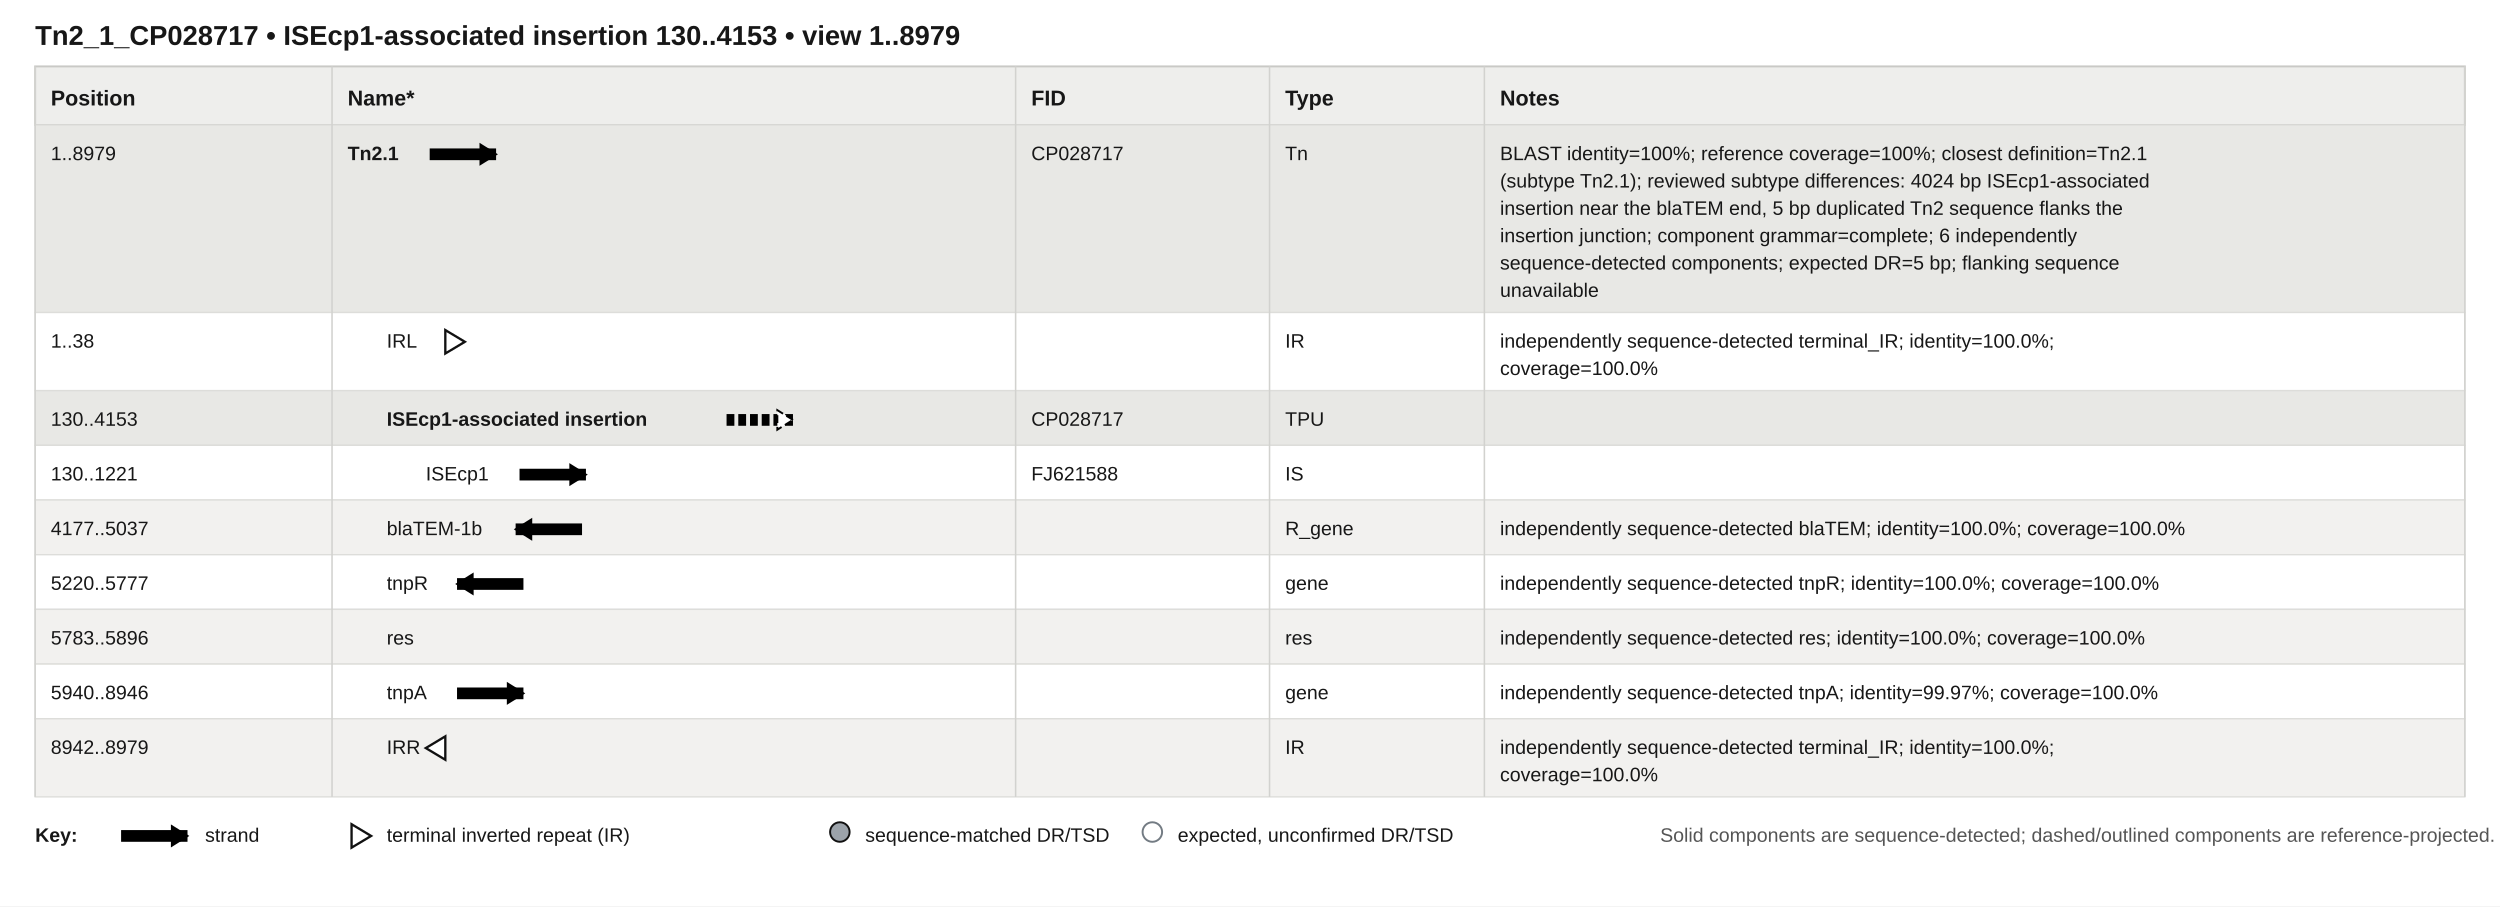
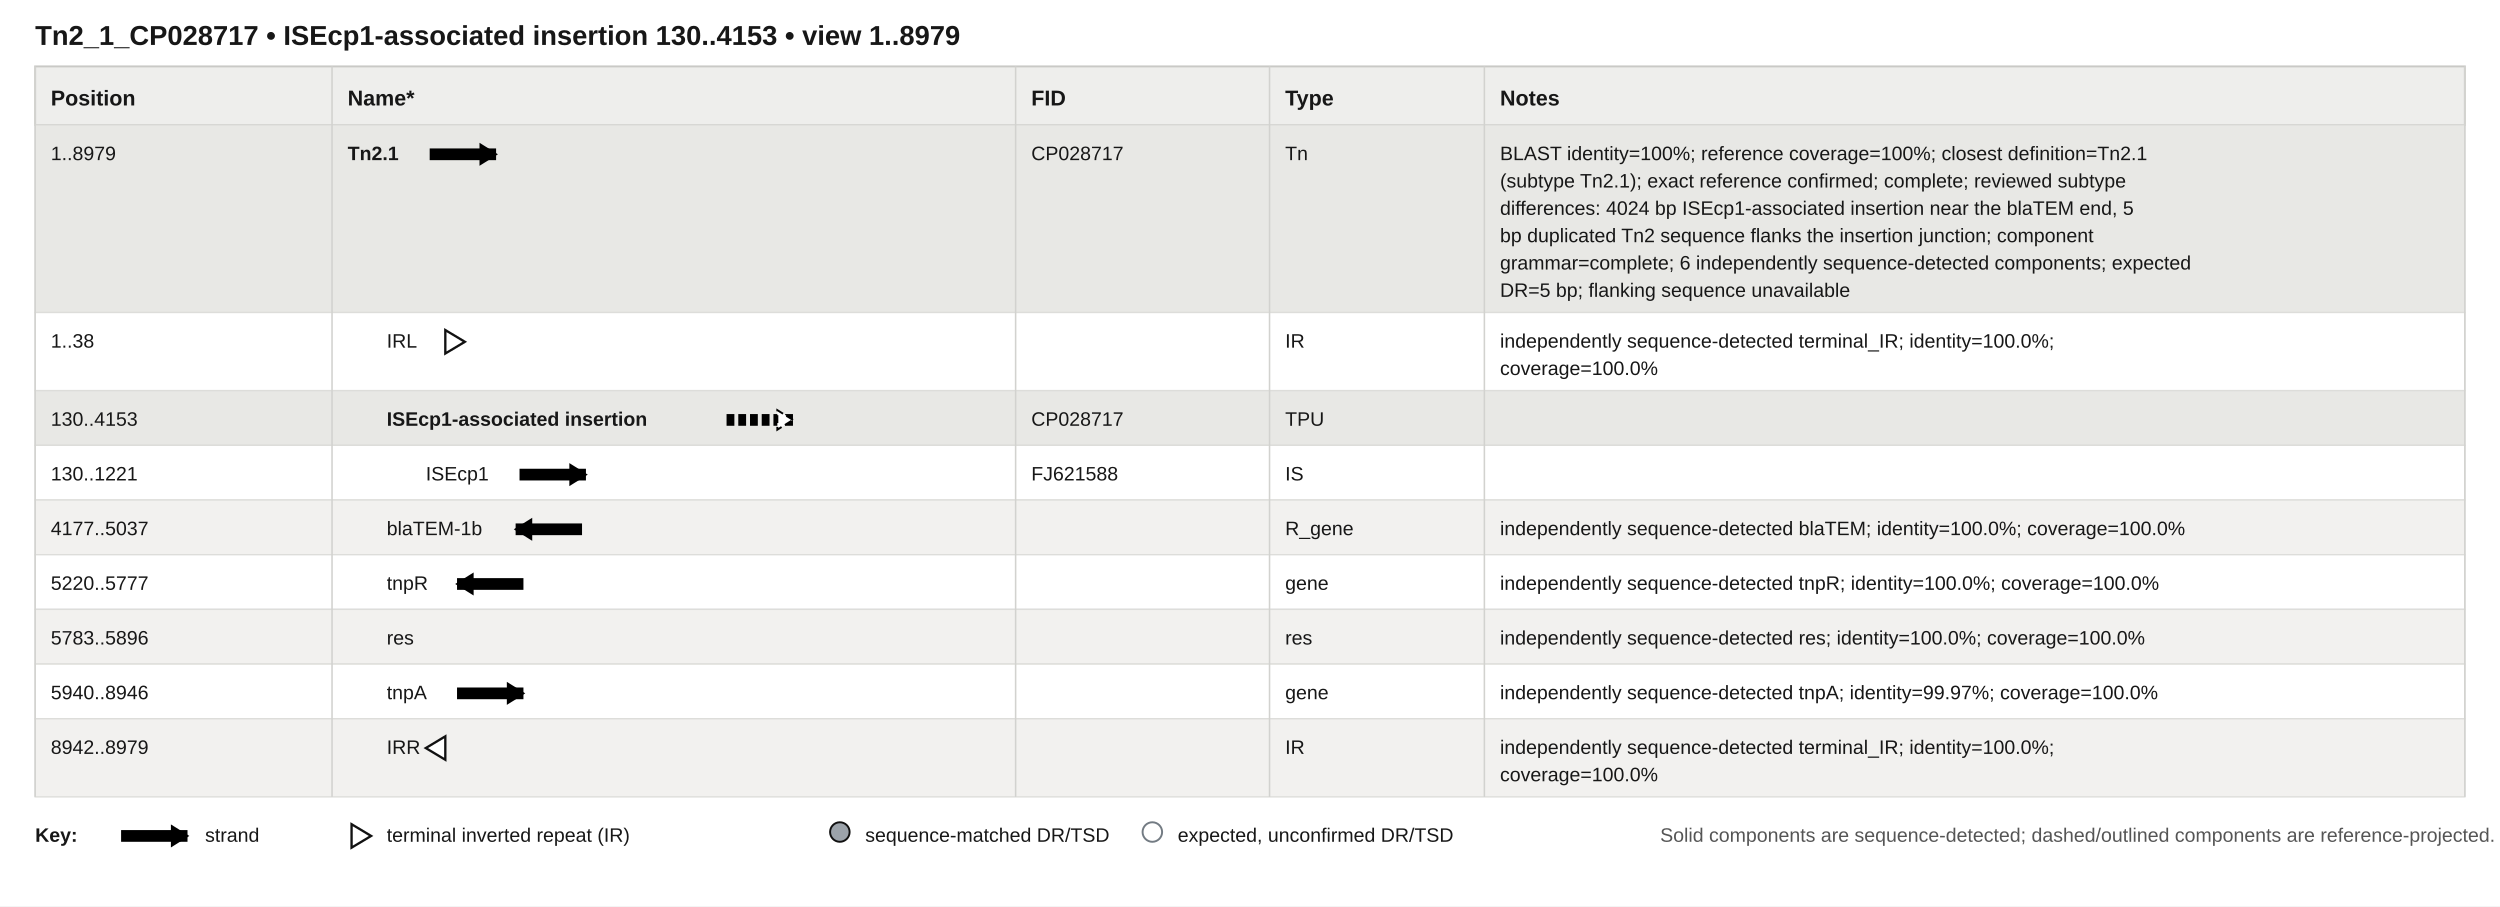
<svg xmlns="http://www.w3.org/2000/svg" width="1280" height="464" style="background:#fff;font-family:Arial,Helvetica,sans-serif">
  <rect x="0" y="0" width="1280" height="464" fill="#fff" />
  <text x="18.0" y="23.0" font-size="14" font-weight="bold" text-anchor="start" fill="#171717">Tn2_1_CP028717 • ISEcp1-associated insertion 130..4153 • view 1..8979</text>
  <rect x="18" y="34" width="1244" height="30" fill="#eeeeec" stroke="#c9c9c6" />
  <text x="26.0" y="54.0" font-size="11" font-weight="bold" text-anchor="start" fill="#171717">Position</text>
  <text x="178.0" y="54.0" font-size="11" font-weight="bold" text-anchor="start" fill="#171717">Name*</text>
  <text x="528.0" y="54.0" font-size="11" font-weight="bold" text-anchor="start" fill="#171717">FID</text>
  <text x="658.0" y="54.0" font-size="11" font-weight="bold" text-anchor="start" fill="#171717">Type</text>
  <text x="768.0" y="54.0" font-size="11" font-weight="bold" text-anchor="start" fill="#171717">Notes</text>
  <rect x="18" y="64" width="1244" height="96" fill="#e8e8e5" stroke="#ddddda" stroke-width="0.7" />
  <text x="26.0" y="82.0" font-size="10" font-weight="normal" text-anchor="start" fill="#171717">1..8979</text>
  <text x="178.0" y="82.0" font-size="10" font-weight="bold" text-anchor="start" fill="#171717">Tn2.1</text>
  <line x1="220.0" y1="79.0" x2="254.0" y2="79.0" stroke="#000" stroke-width="6" />
  <polygon points="254.0,79.0 246.0,74.0 246.0,84.0" fill="#000000" stroke="#000" />
  <text x="528.0" y="82.0" font-size="10" font-weight="normal" text-anchor="start" fill="#171717">CP028717</text>
  <text x="658.0" y="82.0" font-size="10" font-weight="normal" text-anchor="start" fill="#171717">Tn</text>
  <text x="768.0" y="82.0" font-size="10" font-weight="normal" text-anchor="start" fill="#171717">BLAST identity=100%; reference coverage=100%; closest definition=Tn2.1</text>
-   <text x="768.0" y="96.0" font-size="10" font-weight="normal" text-anchor="start" fill="#171717">(subtype Tn2.1); reviewed subtype differences: 4024 bp ISEcp1-associated</text>
-   <text x="768.0" y="110.0" font-size="10" font-weight="normal" text-anchor="start" fill="#171717">insertion near the blaTEM end, 5 bp duplicated Tn2 sequence flanks the</text>
-   <text x="768.0" y="124.0" font-size="10" font-weight="normal" text-anchor="start" fill="#171717">insertion junction; component grammar=complete; 6 independently</text>
-   <text x="768.0" y="138.0" font-size="10" font-weight="normal" text-anchor="start" fill="#171717">sequence-detected components; expected DR=5 bp; flanking sequence</text>
-   <text x="768.0" y="152.0" font-size="10" font-weight="normal" text-anchor="start" fill="#171717">unavailable</text>
+   <text x="768.0" y="96.0" font-size="10" font-weight="normal" text-anchor="start" fill="#171717">(subtype Tn2.1); exact reference confirmed; complete; reviewed subtype</text>
+   <text x="768.0" y="110.0" font-size="10" font-weight="normal" text-anchor="start" fill="#171717">differences: 4024 bp ISEcp1-associated insertion near the blaTEM end, 5</text>
+   <text x="768.0" y="124.0" font-size="10" font-weight="normal" text-anchor="start" fill="#171717">bp duplicated Tn2 sequence flanks the insertion junction; component</text>
+   <text x="768.0" y="138.0" font-size="10" font-weight="normal" text-anchor="start" fill="#171717">grammar=complete; 6 independently sequence-detected components; expected</text>
+   <text x="768.0" y="152.0" font-size="10" font-weight="normal" text-anchor="start" fill="#171717">DR=5 bp; flanking sequence unavailable</text>
  <rect x="18" y="160" width="1244" height="40" fill="#ffffff" stroke="#ddddda" stroke-width="0.7" />
  <text x="26.0" y="178.0" font-size="10" font-weight="normal" text-anchor="start" fill="#171717">1..38</text>
  <text x="198.0" y="178.0" font-size="10" font-weight="normal" text-anchor="start" fill="#171717">IRL</text>
  <polygon points="228.0,169.0 238.0,175.0 228.0,181.0" fill="#fff" stroke="#111" stroke-width="1.2" />
  <text x="528.0" y="178.0" font-size="10" font-weight="normal" text-anchor="start" fill="#171717" />
  <text x="658.0" y="178.0" font-size="10" font-weight="normal" text-anchor="start" fill="#171717">IR</text>
  <text x="768.0" y="178.0" font-size="10" font-weight="normal" text-anchor="start" fill="#171717">independently sequence-detected terminal_IR; identity=100.0%;</text>
  <text x="768.0" y="192.0" font-size="10" font-weight="normal" text-anchor="start" fill="#171717">coverage=100.0%</text>
  <rect x="18" y="200" width="1244" height="28" fill="#e8e8e5" stroke="#ddddda" stroke-width="0.7" />
  <text x="26.0" y="218.0" font-size="10" font-weight="normal" text-anchor="start" fill="#171717">130..4153</text>
  <text x="198.0" y="218.0" font-size="10" font-weight="bold" text-anchor="start" fill="#171717">ISEcp1-associated insertion</text>
  <line x1="372.0" y1="215.0" x2="406.0" y2="215.0" stroke="#000" stroke-width="6" stroke-dasharray="4,2" />
  <polygon points="406.0,215.0 398.0,210.0 398.0,220.0" fill="#ffffff" stroke="#000" stroke-dasharray="4,2" />
  <text x="528.0" y="218.0" font-size="10" font-weight="normal" text-anchor="start" fill="#171717">CP028717</text>
  <text x="658.0" y="218.0" font-size="10" font-weight="normal" text-anchor="start" fill="#171717">TPU</text>
  <text x="768.0" y="218.0" font-size="10" font-weight="normal" text-anchor="start" fill="#171717" />
  <rect x="18" y="228" width="1244" height="28" fill="#ffffff" stroke="#ddddda" stroke-width="0.7" />
  <text x="26.0" y="246.0" font-size="10" font-weight="normal" text-anchor="start" fill="#171717">130..1221</text>
  <text x="218.0" y="246.0" font-size="10" font-weight="normal" text-anchor="start" fill="#171717">ISEcp1</text>
  <line x1="266.0" y1="243.0" x2="300.0" y2="243.0" stroke="#000" stroke-width="6" />
  <polygon points="300.0,243.0 292.0,238.0 292.0,248.0" fill="#000000" stroke="#000" />
  <text x="528.0" y="246.0" font-size="10" font-weight="normal" text-anchor="start" fill="#171717">FJ621588</text>
  <text x="658.0" y="246.0" font-size="10" font-weight="normal" text-anchor="start" fill="#171717">IS</text>
  <text x="768.0" y="246.0" font-size="10" font-weight="normal" text-anchor="start" fill="#171717" />
  <rect x="18" y="256" width="1244" height="28" fill="#f2f1ef" stroke="#ddddda" stroke-width="0.7" />
  <text x="26.0" y="274.0" font-size="10" font-weight="normal" text-anchor="start" fill="#171717">4177..5037</text>
  <text x="198.0" y="274.0" font-size="10" font-weight="normal" text-anchor="start" fill="#171717">blaTEM-1b</text>
  <line x1="298.0" y1="271.0" x2="264.0" y2="271.0" stroke="#000" stroke-width="6" />
  <polygon points="264.0,271.0 272.0,266.0 272.0,276.0" fill="#000000" stroke="#000" />
  <text x="528.0" y="274.0" font-size="10" font-weight="normal" text-anchor="start" fill="#171717" />
  <text x="658.0" y="274.0" font-size="10" font-weight="normal" text-anchor="start" fill="#171717">R_gene</text>
  <text x="768.0" y="274.0" font-size="10" font-weight="normal" text-anchor="start" fill="#171717">independently sequence-detected blaTEM; identity=100.0%; coverage=100.0%</text>
  <rect x="18" y="284" width="1244" height="28" fill="#ffffff" stroke="#ddddda" stroke-width="0.7" />
  <text x="26.0" y="302.0" font-size="10" font-weight="normal" text-anchor="start" fill="#171717">5220..5777</text>
  <text x="198.0" y="302.0" font-size="10" font-weight="normal" text-anchor="start" fill="#171717">tnpR</text>
  <line x1="268.0" y1="299.0" x2="234.0" y2="299.0" stroke="#000" stroke-width="6" />
  <polygon points="234.0,299.0 242.0,294.0 242.0,304.0" fill="#000000" stroke="#000" />
  <text x="528.0" y="302.0" font-size="10" font-weight="normal" text-anchor="start" fill="#171717" />
  <text x="658.0" y="302.0" font-size="10" font-weight="normal" text-anchor="start" fill="#171717">gene</text>
  <text x="768.0" y="302.0" font-size="10" font-weight="normal" text-anchor="start" fill="#171717">independently sequence-detected tnpR; identity=100.0%; coverage=100.0%</text>
  <rect x="18" y="312" width="1244" height="28" fill="#f2f1ef" stroke="#ddddda" stroke-width="0.7" />
  <text x="26.0" y="330.0" font-size="10" font-weight="normal" text-anchor="start" fill="#171717">5783..5896</text>
  <text x="198.0" y="330.0" font-size="10" font-weight="normal" text-anchor="start" fill="#171717">res</text>
  <text x="528.0" y="330.0" font-size="10" font-weight="normal" text-anchor="start" fill="#171717" />
  <text x="658.0" y="330.0" font-size="10" font-weight="normal" text-anchor="start" fill="#171717">res</text>
  <text x="768.0" y="330.0" font-size="10" font-weight="normal" text-anchor="start" fill="#171717">independently sequence-detected res; identity=100.0%; coverage=100.0%</text>
  <rect x="18" y="340" width="1244" height="28" fill="#ffffff" stroke="#ddddda" stroke-width="0.7" />
  <text x="26.0" y="358.0" font-size="10" font-weight="normal" text-anchor="start" fill="#171717">5940..8946</text>
  <text x="198.0" y="358.0" font-size="10" font-weight="normal" text-anchor="start" fill="#171717">tnpA</text>
  <line x1="234.0" y1="355.0" x2="268.0" y2="355.0" stroke="#000" stroke-width="6" />
  <polygon points="268.0,355.0 260.0,350.0 260.0,360.0" fill="#000000" stroke="#000" />
  <text x="528.0" y="358.0" font-size="10" font-weight="normal" text-anchor="start" fill="#171717" />
  <text x="658.0" y="358.0" font-size="10" font-weight="normal" text-anchor="start" fill="#171717">gene</text>
  <text x="768.0" y="358.0" font-size="10" font-weight="normal" text-anchor="start" fill="#171717">independently sequence-detected tnpA; identity=99.97%; coverage=100.0%</text>
  <rect x="18" y="368" width="1244" height="40" fill="#f2f1ef" stroke="#ddddda" stroke-width="0.7" />
  <text x="26.0" y="386.0" font-size="10" font-weight="normal" text-anchor="start" fill="#171717">8942..8979</text>
  <text x="198.0" y="386.0" font-size="10" font-weight="normal" text-anchor="start" fill="#171717">IRR</text>
  <polygon points="228.0,377.0 218.0,383.0 228.0,389.0" fill="#fff" stroke="#111" stroke-width="1.2" />
  <text x="528.0" y="386.0" font-size="10" font-weight="normal" text-anchor="start" fill="#171717" />
  <text x="658.0" y="386.0" font-size="10" font-weight="normal" text-anchor="start" fill="#171717">IR</text>
  <text x="768.0" y="386.0" font-size="10" font-weight="normal" text-anchor="start" fill="#171717">independently sequence-detected terminal_IR; identity=100.0%;</text>
  <text x="768.0" y="400.0" font-size="10" font-weight="normal" text-anchor="start" fill="#171717">coverage=100.0%</text>
  <line x1="18" y1="34" x2="18" y2="408" stroke="#d2d2cf" stroke-width="0.8" />
  <line x1="170" y1="34" x2="170" y2="408" stroke="#d2d2cf" stroke-width="0.8" />
  <line x1="520" y1="34" x2="520" y2="408" stroke="#d2d2cf" stroke-width="0.8" />
  <line x1="650" y1="34" x2="650" y2="408" stroke="#d2d2cf" stroke-width="0.8" />
  <line x1="760" y1="34" x2="760" y2="408" stroke="#d2d2cf" stroke-width="0.8" />
  <line x1="1262" y1="34" x2="1262" y2="408" stroke="#d2d2cf" stroke-width="0.8" />
  <text x="18.0" y="431.0" font-size="10" font-weight="bold" text-anchor="start" fill="#171717">Key:</text>
  <line x1="62.0" y1="428.0" x2="96.0" y2="428.0" stroke="#000" stroke-width="6" />
  <polygon points="96.0,428.0 88.0,423.0 88.0,433.0" fill="#000000" stroke="#000" />
  <text x="105.0" y="431.0" font-size="10" font-weight="normal" text-anchor="start" fill="#171717">strand</text>
  <polygon points="180.0,422.0 190.0,428.0 180.0,434.0" fill="#fff" stroke="#111" stroke-width="1.2" />
  <text x="198.0" y="431.0" font-size="10" font-weight="normal" text-anchor="start" fill="#171717">terminal inverted repeat (IR)</text>
  <circle cx="430" cy="426" r="5" fill="#9ca3aa" stroke="#111" />
  <text x="443.0" y="431.0" font-size="10" font-weight="normal" text-anchor="start" fill="#171717">sequence-matched DR/TSD</text>
  <circle cx="590" cy="426" r="5" fill="#fff" stroke="#737b83" />
  <text x="603.0" y="431.0" font-size="10" font-weight="normal" text-anchor="start" fill="#171717">expected, unconfirmed DR/TSD</text>
  <text x="850.0" y="431.0" font-size="10" font-weight="normal" text-anchor="start" fill="#555555">Solid components are sequence-detected; dashed/outlined components are reference-projected.</text>
</svg>
